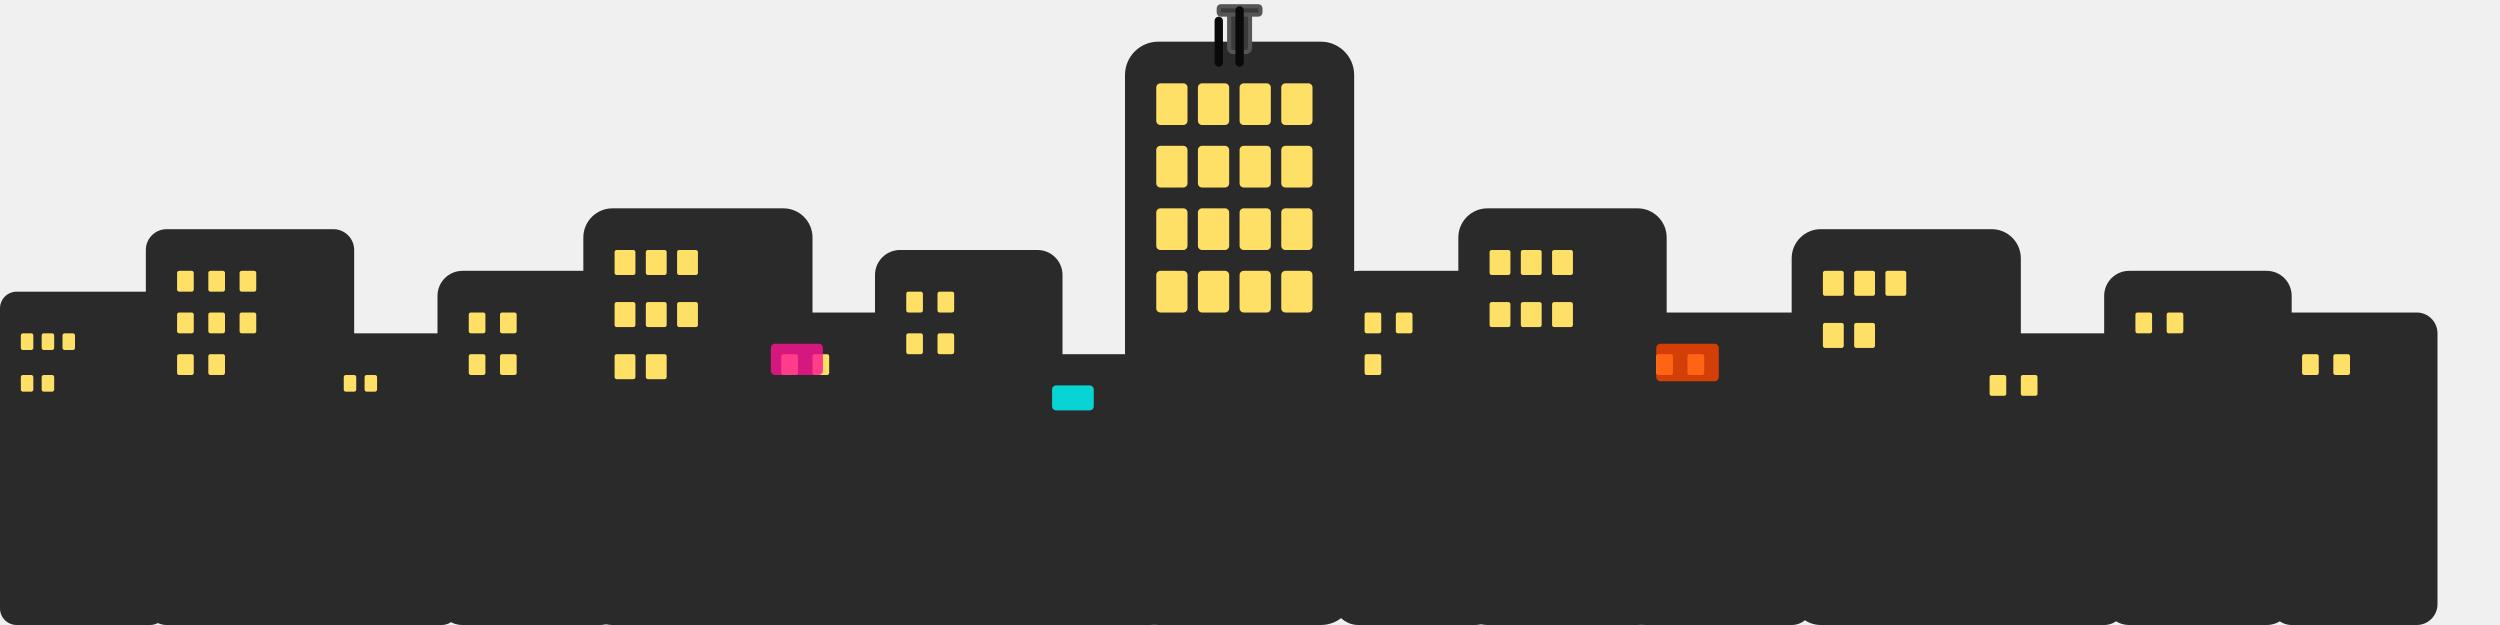
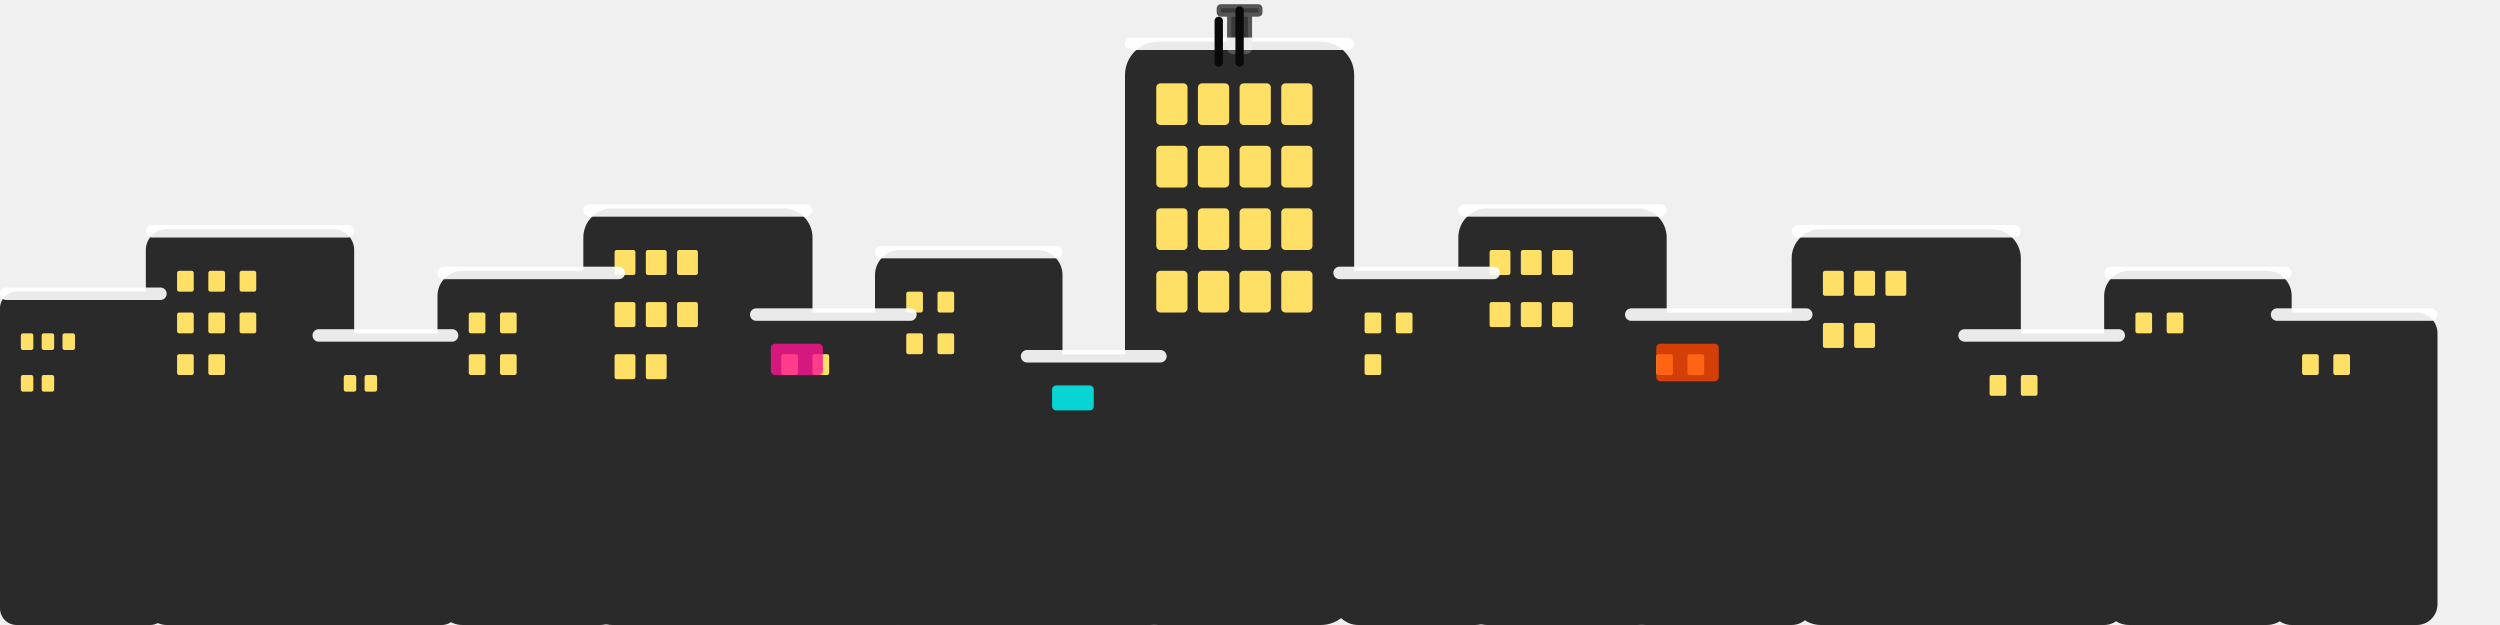
<svg xmlns="http://www.w3.org/2000/svg" width="1200" height="300" viewBox="0 0 1200 300">
  <g fill="#2a2a2a">
    <rect x="0" y="140" width="80" height="160" rx="8" />
    <rect x="70" y="110" width="100" height="190" rx="10" />
    <rect x="150" y="160" width="70" height="140" rx="8" />
    <rect x="210" y="130" width="90" height="170" rx="12" />
    <rect x="280" y="100" width="110" height="200" rx="14" />
    <rect x="360" y="150" width="80" height="150" rx="10" />
    <rect x="420" y="120" width="90" height="180" rx="12" />
    <rect x="490" y="170" width="70" height="130" rx="8" />
    <rect x="540" y="20" width="110" height="280" rx="16" />
    <rect x="640" y="130" width="80" height="170" rx="12" />
    <rect x="700" y="100" width="100" height="200" rx="14" />
    <rect x="780" y="150" width="90" height="150" rx="10" />
    <rect x="860" y="110" width="110" height="190" rx="14" />
    <rect x="940" y="160" width="80" height="140" rx="10" />
    <rect x="1010" y="130" width="90" height="170" rx="12" />
    <rect x="1090" y="150" width="80" height="150" rx="10" />
  </g>
  <g fill="#3a3a3a" stroke="#555" stroke-width="2">
    <rect x="590" y="5" width="10" height="20" rx="2" />
    <rect x="585" y="3" width="20" height="4" rx="1" />
  </g>
  <g fill="#ffe066">
    <rect x="10" y="160" width="6" height="8" rx="1" />
    <rect x="20" y="160" width="6" height="8" rx="1" />
    <rect x="30" y="160" width="6" height="8" rx="1" />
    <rect x="10" y="180" width="6" height="8" rx="1" />
    <rect x="20" y="180" width="6" height="8" rx="1" />
    <rect x="85" y="130" width="8" height="10" rx="1" />
    <rect x="100" y="130" width="8" height="10" rx="1" />
    <rect x="115" y="130" width="8" height="10" rx="1" />
    <rect x="85" y="150" width="8" height="10" rx="1" />
    <rect x="100" y="150" width="8" height="10" rx="1" />
    <rect x="115" y="150" width="8" height="10" rx="1" />
    <rect x="85" y="170" width="8" height="10" rx="1" />
    <rect x="100" y="170" width="8" height="10" rx="1" />
    <rect x="165" y="180" width="6" height="8" rx="1" />
    <rect x="175" y="180" width="6" height="8" rx="1" />
    <rect x="225" y="150" width="8" height="10" rx="1" />
    <rect x="240" y="150" width="8" height="10" rx="1" />
    <rect x="225" y="170" width="8" height="10" rx="1" />
    <rect x="240" y="170" width="8" height="10" rx="1" />
    <rect x="295" y="120" width="10" height="12" rx="1" />
    <rect x="310" y="120" width="10" height="12" rx="1" />
    <rect x="325" y="120" width="10" height="12" rx="1" />
    <rect x="295" y="145" width="10" height="12" rx="1" />
    <rect x="310" y="145" width="10" height="12" rx="1" />
    <rect x="325" y="145" width="10" height="12" rx="1" />
    <rect x="295" y="170" width="10" height="12" rx="1" />
    <rect x="310" y="170" width="10" height="12" rx="1" />
    <rect x="375" y="170" width="8" height="10" rx="1" />
    <rect x="390" y="170" width="8" height="10" rx="1" />
    <rect x="435" y="140" width="8" height="10" rx="1" />
    <rect x="450" y="140" width="8" height="10" rx="1" />
    <rect x="435" y="160" width="8" height="10" rx="1" />
    <rect x="450" y="160" width="8" height="10" rx="1" />
    <rect x="555" y="40" width="15" height="20" rx="2" />
    <rect x="575" y="40" width="15" height="20" rx="2" />
    <rect x="595" y="40" width="15" height="20" rx="2" />
    <rect x="615" y="40" width="15" height="20" rx="2" />
    <rect x="555" y="70" width="15" height="20" rx="2" />
    <rect x="575" y="70" width="15" height="20" rx="2" />
    <rect x="595" y="70" width="15" height="20" rx="2" />
    <rect x="615" y="70" width="15" height="20" rx="2" />
    <rect x="555" y="100" width="15" height="20" rx="2" />
    <rect x="575" y="100" width="15" height="20" rx="2" />
    <rect x="595" y="100" width="15" height="20" rx="2" />
    <rect x="615" y="100" width="15" height="20" rx="2" />
    <rect x="555" y="130" width="15" height="20" rx="2" />
    <rect x="575" y="130" width="15" height="20" rx="2" />
    <rect x="595" y="130" width="15" height="20" rx="2" />
    <rect x="615" y="130" width="15" height="20" rx="2" />
    <rect x="655" y="150" width="8" height="10" rx="1" />
    <rect x="670" y="150" width="8" height="10" rx="1" />
    <rect x="655" y="170" width="8" height="10" rx="1" />
    <rect x="715" y="120" width="10" height="12" rx="1" />
    <rect x="730" y="120" width="10" height="12" rx="1" />
    <rect x="745" y="120" width="10" height="12" rx="1" />
    <rect x="715" y="145" width="10" height="12" rx="1" />
    <rect x="730" y="145" width="10" height="12" rx="1" />
    <rect x="745" y="145" width="10" height="12" rx="1" />
    <rect x="795" y="170" width="8" height="10" rx="1" />
    <rect x="810" y="170" width="8" height="10" rx="1" />
    <rect x="875" y="130" width="10" height="12" rx="1" />
    <rect x="890" y="130" width="10" height="12" rx="1" />
    <rect x="905" y="130" width="10" height="12" rx="1" />
    <rect x="875" y="155" width="10" height="12" rx="1" />
    <rect x="890" y="155" width="10" height="12" rx="1" />
    <rect x="955" y="180" width="8" height="10" rx="1" />
    <rect x="970" y="180" width="8" height="10" rx="1" />
    <rect x="1025" y="150" width="8" height="10" rx="1" />
    <rect x="1040" y="150" width="8" height="10" rx="1" />
    <rect x="1105" y="170" width="8" height="10" rx="1" />
    <rect x="1120" y="170" width="8" height="10" rx="1" />
  </g>
  <g>
    <rect x="370" y="165" width="25" height="15" fill="#ff1493" opacity="0.8" rx="2" />
    <rect x="505" y="185" width="20" height="12" fill="#00ffff" opacity="0.8" rx="2" />
    <rect x="795" y="165" width="30" height="18" fill="#ff4500" opacity="0.8" rx="2" />
  </g>
+   <g fill="#ffffff" opacity="0.9">
+     <rect x="0" y="138" width="80" height="6" rx="3" />
+     <rect x="70" y="108" width="100" height="6" rx="3" />
+     <rect x="150" y="158" width="70" height="6" rx="3" />
+     <rect x="210" y="128" width="90" height="6" rx="3" />
+     <rect x="280" y="98" width="110" height="6" rx="3" />
+     <rect x="360" y="148" width="80" height="6" rx="3" />
+     <rect x="420" y="118" width="90" height="6" rx="3" />
+     <rect x="490" y="168" width="70" height="6" rx="3" />
+     <rect x="540" y="18" width="110" height="6" rx="3" />
+     <rect x="640" y="128" width="80" height="6" rx="3" />
+     <rect x="700" y="98" width="100" height="6" rx="3" />
+     <rect x="780" y="148" width="90" height="6" rx="3" />
+     <rect x="860" y="108" width="110" height="6" rx="3" />
+     <rect x="940" y="158" width="80" height="6" rx="3" />
+     <rect x="1010" y="128" width="90" height="6" rx="3" />
+     <rect x="1090" y="148" width="80" height="6" rx="3" />
+   </g>
  <g stroke="#090909" stroke-width="4" stroke-linecap="round">
    <line x1="585" y1="30" x2="585" y2="10" />
    <line x1="595" y1="30" x2="595" y2="5" />
  </g>
</svg>
